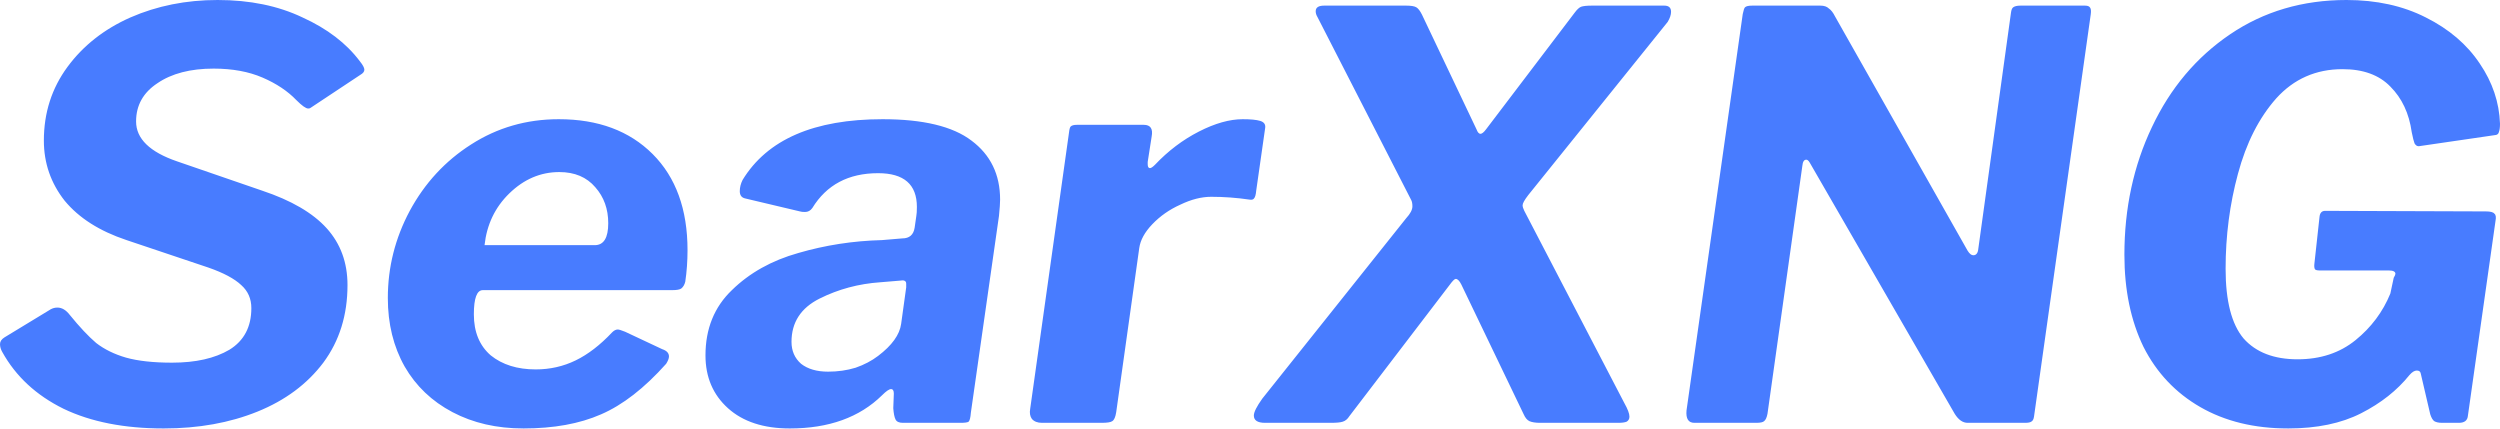
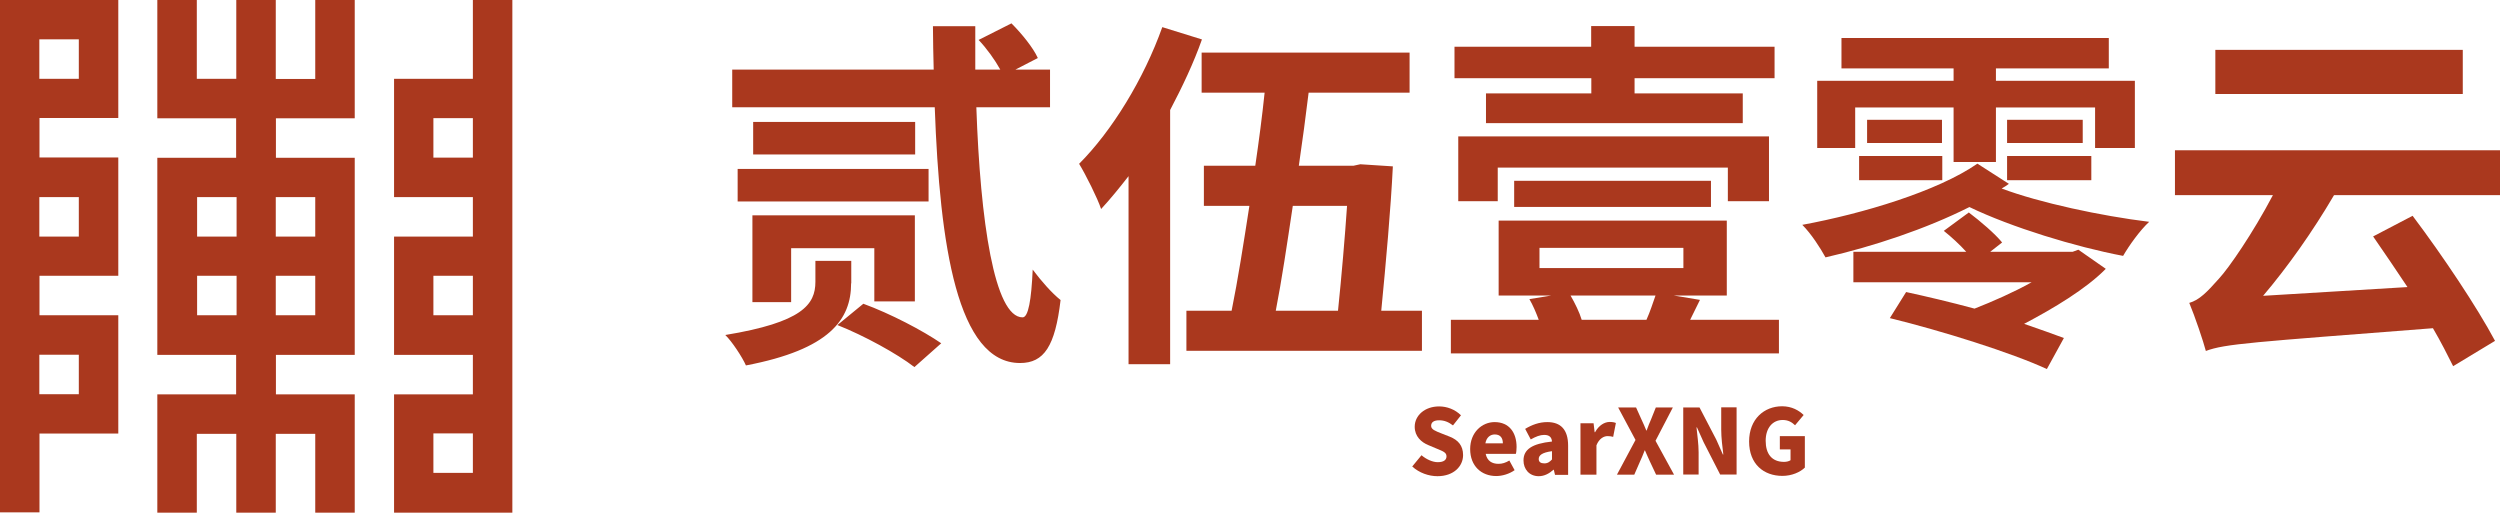
- <svg xmlns="http://www.w3.org/2000/svg" width="853.677" height="146.304" viewBox="0 0 225.869 38.71">
-   <g aria-label="SearXNG" style="line-height:1.25" font-style="normal" font-weight="400" font-size="50.8px" font-family="sans-serif" fill="#487cff" fill-opacity="1" stroke="none" stroke-width=".265">
-     <path d="M56.494 102.704q-1.168-1.22-3.048-2.032t-4.42-.813q-3.15 0-5.08 1.32-1.93 1.27-1.93 3.455 0 2.337 3.708 3.607l7.671 2.641q3.963 1.321 5.842 3.404 1.88 2.083 1.88 5.13 0 4.065-2.185 7.011-2.184 2.896-5.943 4.42-3.76 1.524-8.484 1.524-5.334 0-9.042-1.778-3.709-1.829-5.537-5.131-.204-.356-.204-.711 0-.356.407-.61l4.013-2.438q.356-.254.762-.254.61 0 1.118.66 1.32 1.626 2.387 2.54 1.118.864 2.693 1.321 1.625.457 4.165.457 3.2 0 5.182-1.168 1.981-1.22 1.981-3.76 0-1.27-.914-2.082-.915-.864-2.947-1.575l-7.417-2.49q-3.657-1.218-5.588-3.555-1.88-2.388-1.88-5.436 0-3.759 2.134-6.655 2.134-2.895 5.69-4.47 3.607-1.575 7.874-1.575 4.369 0 7.67 1.575 3.354 1.524 5.182 3.962.407.508.407.762t-.356.458l-4.52 2.997q-.052.05-.204.05-.305 0-1.067-.761M77.004 132.37q-3.607 0-6.401-1.472-2.794-1.474-4.318-4.115-1.524-2.693-1.524-6.198 0-4.165 1.981-7.874 2.032-3.759 5.537-5.994 3.556-2.286 7.925-2.286 5.334 0 8.484 3.15t3.15 8.686q0 1.473-.204 2.845-.101.406-.355.61-.204.152-.813.152h-17.12q-.813 0-.813 2.184 0 2.388 1.524 3.709 1.575 1.27 4.064 1.27 1.93 0 3.607-.813t3.302-2.54q.254-.254.508-.254.153 0 .66.203l3.353 1.575q.61.203.61.66 0 .254-.254.66-2.946 3.303-5.893 4.573-2.895 1.27-7.01 1.27m6.451-16.56q1.22 0 1.22-1.981 0-1.93-1.169-3.251-1.168-1.372-3.251-1.372-2.54 0-4.521 1.93-1.93 1.88-2.235 4.674zM109.411 129.374q-3.048 2.997-8.331 2.997-3.556 0-5.588-1.829t-2.032-4.775q0-3.607 2.387-5.893 2.388-2.337 5.995-3.353 3.657-1.067 7.569-1.168l1.829-.153q.965 0 1.117-.965l.153-1.067q.05-.254.05-.812 0-3.048-3.505-3.048-4.013 0-5.943 3.15-.254.355-.66.355-.305 0-.458-.051l-4.927-1.168q-.508-.102-.508-.66 0-.509.254-1.017 3.352-5.486 12.649-5.486 5.486 0 8.026 1.93 2.591 1.93 2.591 5.334 0 .457-.102 1.473l-2.54 17.78q-.05.66-.203.813-.152.102-.711.102h-5.232q-.508 0-.66-.305t-.204-1.016l.05-1.32q0-.407-.253-.407-.254 0-.813.559m2.184-9.754v-.305q0-.203-.101-.254-.102-.101-.407-.05l-1.828.152q-2.947.203-5.487 1.473t-2.54 3.912q0 1.219.864 1.98.914.712 2.438.712 1.321 0 2.49-.356 1.168-.406 2.031-1.066 1.88-1.423 2.083-2.896zM123.864 131.863q-.61 0-.915-.356-.254-.355-.152-.914l3.505-24.943q.05-.457.152-.559.153-.152.56-.152h6.044q.915 0 .712 1.067l-.356 2.286v.203q0 .355.203.355.153 0 .457-.304 1.778-1.88 3.963-2.998 2.184-1.117 3.962-1.117 1.067 0 1.575.152.508.153.457.61l-.813 5.69q-.05.558-.203.71-.101.153-.406.102-1.727-.254-3.455-.254-1.32 0-2.794.711-1.473.66-2.54 1.778-1.016 1.067-1.168 2.134l-2.083 14.834q-.101.66-.355.812-.204.153-.966.153zM176.481 130.085q.457.813.457 1.219 0 .305-.254.457-.254.102-.762.102h-7.06q-.61 0-.966-.153-.305-.152-.508-.61l-5.639-11.734q-.254-.508-.508-.508-.152 0-.559.559l-9.042 11.836q-.254.407-.61.508-.304.102-1.066.102h-5.944q-1.016 0-1.016-.66 0-.458.762-1.525l13.005-16.306q.559-.61.559-1.067 0-.356-.102-.559l-8.484-16.56q-.152-.255-.152-.509 0-.508.762-.508h7.417q.66 0 .914.153.254.152.508.66l4.928 10.363q.152.407.355.407.204 0 .508-.407l8.027-10.566q.305-.407.559-.508.304-.102.965-.102h6.553q.61 0 .61.559 0 .406-.305.914l-12.599 15.647q-.508.66-.508.914 0 .203.153.508zM218.113 94.17q.355 0 .457.202.101.153.05.56l-5.13 36.372q-.05.356-.254.457-.153.102-.559.102h-5.182q-.66 0-1.168-.813l-13.106-22.708q-.153-.254-.305-.254-.305 0-.356.56l-3.15 22.402q-.1.508-.304.66-.153.153-.711.153h-5.588q-.813 0-.712-1.118l5.08-35.814q.102-.508.204-.61.152-.152.66-.152h6.147q.508 0 .762.254.305.203.559.711l11.988 21.184q.254.406.508.406.407 0 .458-.61l2.946-21.284q.05-.407.203-.508.203-.153.66-.153zM236.44 132.37q-4.572 0-7.925-1.93t-5.131-5.435q-1.727-3.556-1.727-8.331 0-6.3 2.489-11.532 2.49-5.283 7.061-8.382 4.572-3.099 10.516-3.099 4.064 0 7.163 1.575 3.15 1.575 4.876 4.166 1.728 2.54 1.83 5.435 0 .508-.102.762-.051.203-.254.254l-6.96 1.016h-.05q-.204 0-.356-.254-.102-.254-.254-1.016-.356-2.54-1.93-4.115-1.525-1.574-4.319-1.574-3.607 0-5.994 2.641-2.337 2.642-3.455 6.807-1.117 4.115-1.117 8.586 0 4.368 1.625 6.299 1.677 1.88 4.877 1.88 3.099 0 5.233-1.728t3.15-4.216l.304-1.423q.152-.254.152-.355 0-.305-.61-.305h-6.248q-.304 0-.406-.102-.102-.152-.05-.558l.456-4.166q.051-.559.508-.559l14.53.051q.609 0 .761.203.203.153.102.66l-2.49 17.577q-.05.66-.812.66h-1.524q-.457 0-.711-.152-.204-.152-.356-.61l-.864-3.708q-.05-.254-.355-.254t-.66.407q-1.677 2.083-4.37 3.454-2.692 1.372-6.603 1.372" style="-inkscape-font-specification:&quot;Libre Franklin&quot;" transform="translate(-29.722 -93.661)" font-style="normal" font-variant="normal" font-weight="400" font-stretch="normal" font-size="50.8px" font-family="Libre Franklin" fill="#487cff" fill-opacity="1" stroke-width=".265" />
+ <svg xmlns="http://www.w3.org/2000/svg" id="_图层_2" data-name="图层 2" viewBox="0 0 165.9 34">
+   <defs>
+     <style>
+       .cls-1 {
+         fill: #aa381e;
+       }
+ 
+       .cls-2 {
+         fill: #aa381e;
+       }
+     </style>
+   </defs>
+   <g id="Layer_1" data-name="Layer 1">
+     <g>
+       <path class="cls-1" d="M2.62,0H0v34h2.62v-5.23h5.23v-7.85H2.62v-2.62h5.23v-7.85H2.62v-2.62h5.23V0H2.62ZM5.23,23.54v2.62h-2.62v-2.62h2.62ZM5.23,13.08v2.62h-2.62v-2.62h2.62ZM5.23,5.23h-2.62v-2.62h2.62v2.62Z" />
+       <path class="cls-1" d="M20.92,2.62v2.62h-2.62V0h-2.62v5.23h-2.62V0h-2.62v7.85h5.23v2.62h-5.23v13.08h5.23v2.62h-5.23v7.85h2.62v-5.23h2.62v5.23h2.62v-5.23h2.62v5.23h2.62v-7.85h-5.23v-2.62h5.23v-13.08h-5.23v-2.62h5.23V0h-2.62v2.62ZM13.08,13.08h2.62v2.62h-2.62v-2.62ZM13.08,20.92v-2.62h2.62v2.62h-2.62ZM20.92,20.92h-2.62v-2.62h2.62v2.62ZM20.92,13.08v2.62h-2.62v-2.62h2.62Z" />
+       <path class="cls-1" d="M31.38,0v5.23h-5.23v7.85h5.23v2.62h-5.23v7.85h5.23v2.62h-5.23v7.85h7.85V0h-2.62ZM31.38,31.38h-2.62v-2.62h2.62v2.62ZM31.38,20.92h-2.62v-2.62h2.62v2.62ZM31.38,10.46h-2.62v-2.62h2.62v2.62Z" />
+     </g>
+     <g>
+       <path class="cls-2" d="M56.48,18.8c0,2.4-1.42,4.39-6.98,5.45-.24-.55-.94-1.61-1.37-2.02,5.11-.84,5.98-2.02,5.98-3.53v-1.39h2.38v1.49ZM64.79,7.11c.26,7.58,1.2,13.95,3.07,13.95.38,0,.58-1.15.67-3.17.55.74,1.27,1.56,1.85,2.02-.36,3.07-1.1,4.18-2.69,4.18-4.15,0-5.33-7.75-5.66-16.97h-13.44v-2.5h13.37c-.02-.94-.05-1.9-.05-2.88h2.81v2.88h1.66c-.34-.62-.91-1.42-1.44-1.97l2.18-1.1c.67.67,1.44,1.61,1.75,2.3l-1.49.77h2.3v2.5h-4.9ZM48.95,11.21h12.67v2.16h-12.67v-2.16ZM58.02,20v-3.53h-5.52v3.58h-2.57v-5.76h10.78v5.71h-2.69ZM60.73,8.09v2.16h-10.75v-2.16h10.75ZM57.3,20.16c1.78.65,3.94,1.78,5.16,2.62l-1.78,1.58c-1.15-.89-3.34-2.09-5.11-2.79l1.73-1.42Z" />
+       <path class="cls-2" d="M79.76,2.62c-.55,1.56-1.3,3.14-2.11,4.68v16.87h-2.76v-12.48c-.6.77-1.2,1.51-1.82,2.18-.24-.72-1.01-2.26-1.46-3,2.18-2.18,4.3-5.64,5.52-9.07l2.64.82ZM94.36,20.62v2.66h-15.63v-2.66h3c.41-2.02.79-4.44,1.18-6.96h-3.02v-2.66h3.41c.24-1.63.46-3.31.62-4.85h-4.18v-2.66h13.8v2.66h-6.7c-.19,1.56-.41,3.22-.65,4.85h3.62l.46-.1,2.16.14c-.14,2.86-.46,6.38-.77,9.58h2.69ZM85.79,13.66c-.38,2.54-.74,4.97-1.13,6.96h4.13c.24-2.33.46-4.9.6-6.96h-3.6Z" />
+       <path class="cls-2" d="M118.05,21.22v2.23h-21.77v-2.23h5.83c-.17-.46-.38-.96-.62-1.37l1.46-.24h-3.5v-4.97h15.14v4.97h-3.53l1.75.29-.65,1.32h5.88ZM105.59,5.19h-9.07v-2.09h9.07v-1.37h2.88v1.37h9.29v2.09h-9.29v1.01h7.18v1.97h-17.04v-1.97h6.99v-1.01ZM114.66,13.35v-2.23h-15.27v2.23h-2.62v-4.3h20.62v4.3h-2.74ZM100.48,13.73v-1.73h13.06v1.73h-13.06ZM102.16,17.79h9.55v-1.34h-9.55v1.34ZM104.22,19.61c.29.5.6,1.13.74,1.61h4.3c.24-.53.43-1.13.6-1.61h-5.64Z" />
+       <path class="cls-2" d="M133.31,12.2c-.14.1-.31.22-.48.31,2.5.94,6.6,1.82,9.79,2.21-.6.55-1.34,1.58-1.73,2.26-3.17-.6-7.42-1.9-10.2-3.24-2.9,1.46-6.41,2.62-9.55,3.34-.34-.62-.94-1.56-1.54-2.16,4.01-.74,8.98-2.23,11.62-4.06l2.09,1.34ZM123.11,9.82h-2.52v-4.46h9.05v-.82h-7.44v-2.02h17.74v2.02h-7.49v.82h9.22v4.46h-2.64v-2.69h-6.58v3.62h-2.81v-3.62h-6.53v2.69ZM139.74,17.84c-1.32,1.34-3.46,2.62-5.42,3.65.98.34,1.92.67,2.64.94l-1.13,2.06c-2.33-1.08-6.98-2.54-10.42-3.38l1.08-1.73c1.34.29,2.95.67,4.54,1.1,1.22-.48,2.59-1.08,3.79-1.75h-11.83v-2.02h7.49c-.43-.48-1.01-1.01-1.49-1.39l1.66-1.22c.77.58,1.75,1.42,2.21,1.99l-.79.62h5.47l.38-.14,1.82,1.27ZM123.37,10.35h5.52v1.61h-5.52v-1.61ZM128.87,7.95v1.54h-4.97v-1.54h4.97ZM138.21,7.95v1.54h-5.02v-1.54h5.02ZM133.19,10.35h5.59v1.61h-5.59v-1.61Z" />
+       <path class="cls-2" d="M154.88,12.96c-1.42,2.42-3.07,4.75-4.7,6.67l9.58-.58c-.77-1.15-1.56-2.33-2.28-3.36l2.62-1.37c1.99,2.64,4.27,6.05,5.47,8.3l-2.78,1.68c-.36-.72-.79-1.58-1.34-2.52-12.07.94-13.78,1.03-15.07,1.51-.17-.65-.72-2.28-1.1-3.19.67-.19,1.18-.72,1.97-1.61.65-.7,2.23-2.98,3.58-5.54h-6.5v-2.98h21.6v2.98h-11.02ZM163.43,6.24h-16.42v-2.93h16.42v2.93Z" />
+     </g>
+     <g>
+       <path class="cls-2" d="M93.72,30.95l.61-.74c.32.27.73.46,1.08.46.4,0,.58-.15.58-.39,0-.26-.25-.34-.63-.5l-.57-.24c-.47-.19-.91-.58-.91-1.22,0-.75.67-1.35,1.62-1.35.52,0,1.06.2,1.45.59l-.53.67c-.29-.22-.57-.34-.92-.34s-.53.13-.53.37.28.34.68.5l.56.22c.55.22.88.59.88,1.22,0,.74-.62,1.4-1.7,1.4-.58,0-1.21-.22-1.67-.64Z" />
+       <path class="cls-2" d="M97.56,29.8c0-1.11.79-1.79,1.62-1.79.98,0,1.46.71,1.46,1.65,0,.19-.02.38-.05.46h-2c.1.47.42.66.85.66.25,0,.47-.07.72-.22l.35.64c-.35.25-.82.39-1.22.39-.98,0-1.73-.66-1.73-1.79ZM99.73,29.42c0-.34-.15-.59-.54-.59-.29,0-.55.19-.62.59h1.16Z" />
+       <path class="cls-2" d="M101.1,30.55c0-.72.56-1.11,1.89-1.25-.02-.28-.17-.44-.52-.44-.27,0-.55.11-.89.3l-.37-.7c.45-.27.93-.45,1.47-.45.88,0,1.38.49,1.38,1.56v1.94h-.87l-.08-.34h-.02c-.28.25-.6.43-.98.43-.63,0-1.01-.47-1.01-1.04ZM102.99,30.49v-.55c-.67.09-.88.28-.88.52,0,.2.14.29.37.29s.36-.1.52-.27Z" />
+       <path class="cls-2" d="M104.88,28.09h.87l.07.59h.03c.25-.46.63-.68.97-.68.2,0,.32.03.41.07l-.18.92c-.12-.03-.22-.05-.37-.05-.25,0-.56.16-.74.61v1.95h-1.06v-3.41Z" />
+       <path class="cls-2" d="M108.54,29.21l-1.16-2.17h1.19l.36.8c.1.21.2.44.32.73h.02c.1-.29.2-.52.29-.73l.32-.8h1.13l-1.15,2.21,1.23,2.25h-1.19l-.41-.87c-.11-.23-.21-.47-.33-.74h-.02c-.11.28-.2.51-.31.74l-.38.87h-1.15l1.23-2.3Z" />
+       <path class="cls-2" d="M111.69,27.04h1.09l1.11,2.13.44.99h.03c-.06-.47-.14-1.12-.14-1.65v-1.48h1.02v4.46h-1.09l-1.1-2.15-.44-.98h-.03c.05.5.14,1.11.14,1.65v1.48h-1.02v-4.46Z" />
+       <path class="cls-2" d="M116.07,29.3c0-1.49,1-2.34,2.19-2.34.65,0,1.12.28,1.43.58l-.57.68c-.21-.2-.45-.35-.82-.35-.66,0-1.13.52-1.13,1.38s.4,1.4,1.22,1.4c.16,0,.33-.04.43-.11v-.72h-.71v-.88h1.66v2.09c-.31.3-.86.55-1.49.55-1.24,0-2.21-.78-2.21-2.29Z" />
+     </g>
  </g>
</svg>
